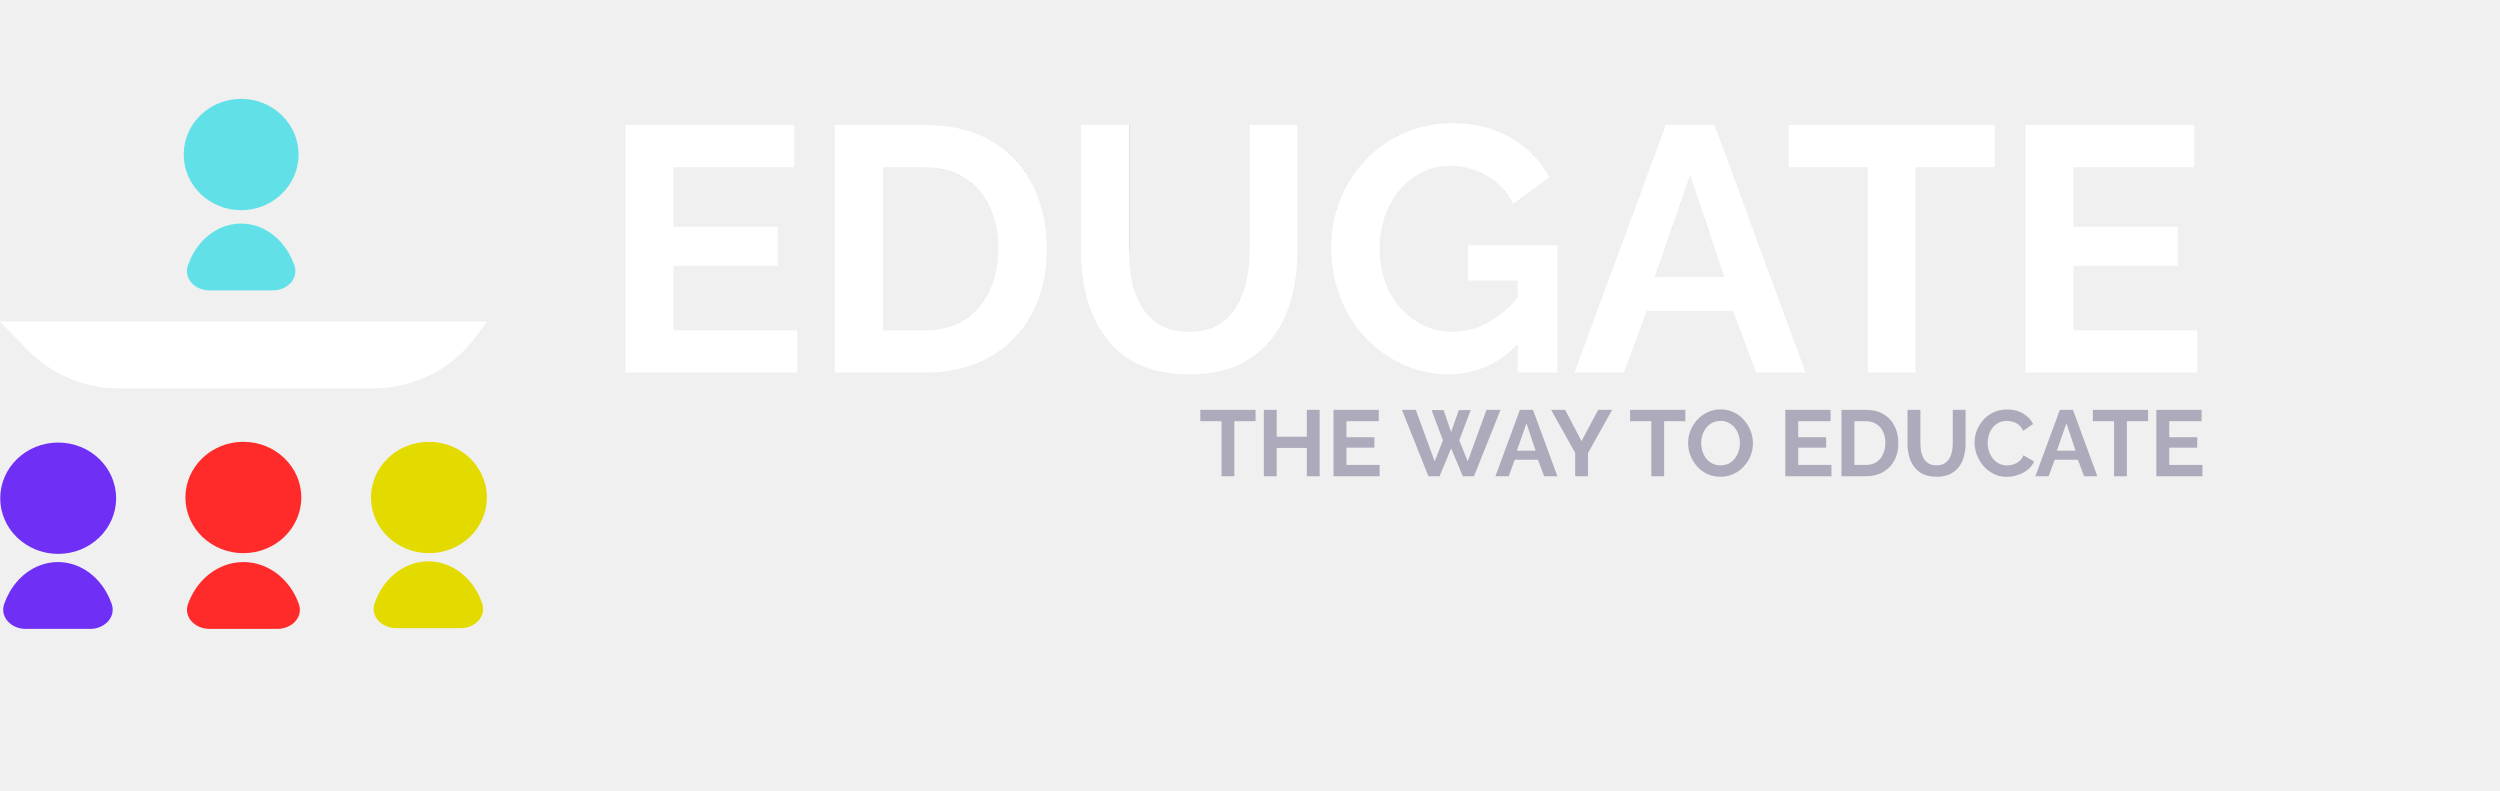
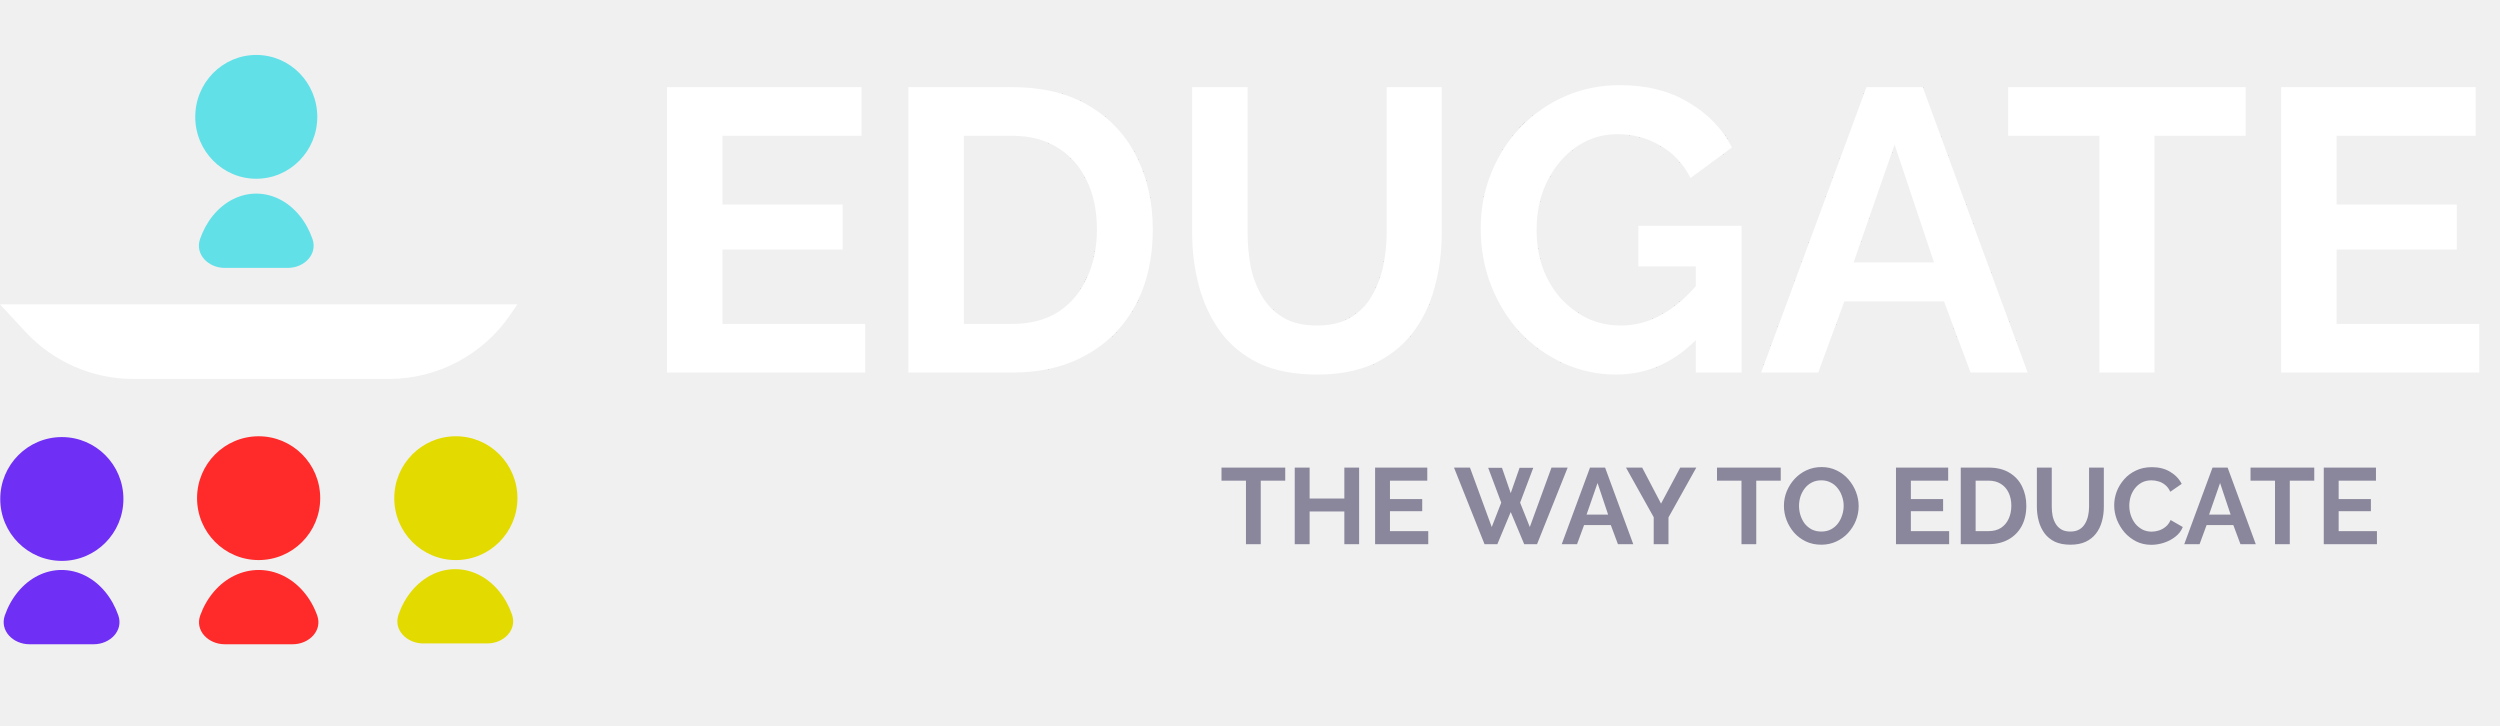
- <svg xmlns="http://www.w3.org/2000/svg" width="294" height="93" viewBox="0 0 294 93" fill="none">
+ <svg xmlns="http://www.w3.org/2000/svg" width="255" height="74" viewBox="0 0 255 74" fill="none">
  <g id="edugate-logo">
-     <g id="EDUGATE" filter="url(#filter0_d_330_768)">
-       <path d="M93.764 38.852V43.812H73.551V14.703H93.395V19.663H79.209V26.674H91.468V31.267H79.209V38.852H93.764ZM98.175 43.812V14.703H108.753C111.923 14.703 114.575 15.358 116.707 16.671C118.839 17.955 120.438 19.704 121.504 21.919C122.57 24.105 123.103 26.538 123.103 29.216C123.103 32.169 122.515 34.738 121.34 36.925C120.164 39.111 118.497 40.806 116.338 42.008C114.206 43.211 111.677 43.812 108.753 43.812H98.175ZM117.404 29.216C117.404 27.331 117.062 25.677 116.379 24.256C115.695 22.807 114.711 21.686 113.427 20.893C112.142 20.073 110.584 19.663 108.753 19.663H103.833V38.852H108.753C110.611 38.852 112.183 38.441 113.468 37.621C114.752 36.774 115.723 35.626 116.379 34.178C117.062 32.702 117.404 31.048 117.404 29.216ZM139.864 44.017C137.541 44.017 135.559 43.635 133.919 42.87C132.307 42.077 130.995 40.997 129.983 39.63C128.999 38.264 128.275 36.719 127.81 34.998C127.346 33.248 127.113 31.43 127.113 29.544V14.703H132.771V29.544C132.771 30.747 132.881 31.922 133.099 33.071C133.345 34.191 133.742 35.203 134.288 36.105C134.835 37.007 135.559 37.717 136.461 38.236C137.363 38.756 138.484 39.016 139.823 39.016C141.19 39.016 142.324 38.756 143.226 38.236C144.156 37.69 144.88 36.965 145.399 36.063C145.946 35.161 146.342 34.15 146.588 33.029C146.834 31.881 146.957 30.72 146.957 29.544V14.703H152.574V29.544C152.574 31.54 152.328 33.412 151.836 35.161C151.372 36.911 150.62 38.455 149.581 39.794C148.57 41.106 147.258 42.145 145.645 42.91C144.033 43.648 142.106 44.017 139.864 44.017ZM170.368 44.017C168.482 44.017 166.692 43.635 164.997 42.87C163.33 42.104 161.854 41.052 160.569 39.712C159.312 38.346 158.328 36.761 157.617 34.956C156.907 33.153 156.551 31.198 156.551 29.093C156.551 27.098 156.907 25.226 157.617 23.477C158.328 21.7 159.326 20.142 160.61 18.802C161.895 17.463 163.398 16.411 165.12 15.646C166.842 14.88 168.715 14.498 170.737 14.498C173.471 14.498 175.808 15.085 177.748 16.261C179.716 17.409 181.192 18.939 182.176 20.852L177.953 23.968C177.215 22.52 176.177 21.413 174.837 20.648C173.525 19.882 172.09 19.5 170.532 19.5C169.302 19.5 168.182 19.759 167.17 20.279C166.159 20.798 165.284 21.509 164.546 22.41C163.808 23.312 163.234 24.351 162.824 25.526C162.442 26.702 162.25 27.945 162.25 29.258C162.25 30.651 162.455 31.936 162.865 33.111C163.303 34.287 163.904 35.312 164.669 36.187C165.462 37.061 166.378 37.758 167.416 38.278C168.455 38.77 169.603 39.016 170.86 39.016C172.336 39.016 173.744 38.633 175.083 37.867C176.45 37.102 177.721 35.981 178.896 34.505V40.081C176.464 42.706 173.621 44.017 170.368 44.017ZM178.486 32.989H172.623V28.848H183.16V43.812H178.486V32.989ZM195.895 14.703H201.635L212.336 43.812H206.514L203.808 36.556H193.64L190.975 43.812H185.153L195.895 14.703ZM202.783 32.578L198.765 20.566L194.583 32.578H202.783ZM234.577 19.663H225.27V43.812H219.653V19.663H210.346V14.703H234.577V19.663ZM258.404 38.852V43.812H238.191V14.703H258.035V19.663H243.849V26.674H256.108V31.267H243.849V38.852H258.404Z" fill="white" />
+     <g id="EDUGATE" filter="url(#filter0_d_718_956)">
+       <path d="M88.247 33.039V38H68.034V8.89H87.878V13.851H73.692V20.862H85.951V25.454H73.692V33.039H88.247ZM92.658 38V8.89H103.236C106.407 8.89 109.058 9.546 111.19 10.858C113.322 12.143 114.921 13.892 115.987 16.106C117.053 18.293 117.586 20.725 117.586 23.404C117.586 26.356 116.998 28.925 115.823 31.112C114.648 33.299 112.98 34.993 110.821 36.196C108.689 37.399 106.161 38 103.236 38H92.658ZM111.887 23.404C111.887 21.518 111.545 19.864 110.862 18.443C110.179 16.994 109.195 15.874 107.91 15.081C106.625 14.261 105.067 13.851 103.236 13.851H98.316V33.039H103.236C105.095 33.039 106.666 32.629 107.951 31.809C109.236 30.962 110.206 29.814 110.862 28.365C111.545 26.889 111.887 25.235 111.887 23.404ZM134.348 38.205C132.024 38.205 130.043 37.822 128.403 37.057C126.79 36.264 125.478 35.185 124.467 33.818C123.483 32.451 122.758 30.907 122.294 29.185C121.829 27.436 121.597 25.618 121.597 23.732V8.89H127.255V23.732C127.255 24.935 127.364 26.11 127.583 27.258C127.829 28.379 128.225 29.39 128.772 30.292C129.318 31.194 130.043 31.905 130.945 32.424C131.847 32.943 132.967 33.203 134.307 33.203C135.673 33.203 136.808 32.943 137.71 32.424C138.639 31.877 139.363 31.153 139.883 30.251C140.429 29.349 140.826 28.338 141.072 27.217C141.318 26.069 141.441 24.907 141.441 23.732V8.89H147.058V23.732C147.058 25.727 146.812 27.6 146.32 29.349C145.855 31.098 145.103 32.643 144.065 33.982C143.053 35.294 141.741 36.333 140.129 37.098C138.516 37.836 136.589 38.205 134.348 38.205ZM164.852 38.205C162.966 38.205 161.175 37.822 159.481 37.057C157.813 36.292 156.337 35.239 155.053 33.9C153.795 32.533 152.811 30.948 152.101 29.144C151.39 27.34 151.035 25.386 151.035 23.281C151.035 21.286 151.39 19.413 152.101 17.664C152.811 15.887 153.809 14.329 155.094 12.99C156.378 11.651 157.882 10.598 159.604 9.833C161.326 9.068 163.198 8.685 165.221 8.685C167.954 8.685 170.291 9.273 172.232 10.448C174.2 11.596 175.676 13.127 176.66 15.04L172.437 18.156C171.699 16.707 170.66 15.6 169.321 14.835C168.009 14.07 166.574 13.687 165.016 13.687C163.786 13.687 162.665 13.947 161.654 14.466C160.642 14.985 159.768 15.696 159.03 16.598C158.292 17.5 157.718 18.539 157.308 19.714C156.925 20.889 156.734 22.133 156.734 23.445C156.734 24.839 156.939 26.124 157.349 27.299C157.786 28.474 158.387 29.499 159.153 30.374C159.945 31.249 160.861 31.946 161.9 32.465C162.938 32.957 164.086 33.203 165.344 33.203C166.82 33.203 168.227 32.82 169.567 32.055C170.933 31.29 172.204 30.169 173.38 28.693V34.269C170.947 36.893 168.104 38.205 164.852 38.205ZM172.97 27.176H167.107V23.035H177.644V38H172.97V27.176ZM190.379 8.89H196.119L206.82 38H200.998L198.292 30.743H188.124L185.459 38H179.637L190.379 8.89ZM197.267 26.766L193.249 14.753L189.067 26.766H197.267ZM229.061 13.851H219.754V38H214.137V13.851H204.83V8.89H229.061V13.851ZM252.888 33.039V38H232.675V8.89H252.519V13.851H238.333V20.862H250.592V25.454H238.333V33.039H252.888Z" fill="white" />
    </g>
-     <path id="THE WAY TO EDUCATE" d="M147.655 49.532H145.158V56.011H143.651V49.532H141.154V48.2H147.655V49.532ZM155.192 48.2V56.011H153.685V52.678H150.143V56.011H148.625V48.2H150.143V51.358H153.685V48.2H155.192ZM162.244 54.679V56.011H156.821V48.2H162.145V49.532H158.339V51.413H161.628V52.645H158.339V54.679H162.244ZM168.356 48.222H169.764L170.655 50.807L171.557 48.222H172.954L171.612 51.776L172.602 54.261L174.813 48.2H176.463L173.339 56.011H172.03L170.655 52.733L169.291 56.011H167.982L164.869 48.2H166.497L168.719 54.261L169.687 51.776L168.356 48.222ZM178.742 48.2H180.282L183.153 56.011H181.591L180.865 54.063H178.137L177.422 56.011H175.86L178.742 48.2ZM180.59 52.996L179.512 49.773L178.39 52.996H180.59ZM184.062 48.2L185.987 51.874L187.945 48.2H189.584L186.746 53.282V56.011H185.239V53.261L182.412 48.2H184.062ZM198.197 49.532H195.7V56.011H194.193V49.532H191.696V48.2H198.197V49.532ZM202.328 56.066C201.756 56.066 201.235 55.956 200.766 55.736C200.304 55.516 199.904 55.218 199.567 54.844C199.237 54.463 198.98 54.038 198.797 53.569C198.613 53.092 198.522 52.604 198.522 52.105C198.522 51.585 198.617 51.09 198.808 50.62C199.006 50.144 199.273 49.722 199.611 49.355C199.955 48.981 200.359 48.688 200.821 48.475C201.29 48.255 201.803 48.145 202.361 48.145C202.925 48.145 203.439 48.259 203.901 48.486C204.37 48.714 204.77 49.018 205.1 49.4C205.43 49.781 205.686 50.206 205.87 50.675C206.053 51.145 206.145 51.629 206.145 52.127C206.145 52.641 206.049 53.136 205.859 53.612C205.668 54.082 205.4 54.504 205.056 54.877C204.718 55.244 204.315 55.534 203.846 55.746C203.384 55.959 202.878 56.066 202.328 56.066ZM200.062 52.105C200.062 52.443 200.113 52.769 200.216 53.084C200.318 53.4 200.465 53.682 200.656 53.931C200.854 54.173 201.092 54.368 201.371 54.514C201.657 54.654 201.979 54.724 202.339 54.724C202.705 54.724 203.032 54.65 203.318 54.504C203.604 54.349 203.842 54.148 204.033 53.898C204.223 53.642 204.366 53.359 204.462 53.051C204.564 52.736 204.616 52.421 204.616 52.105C204.616 51.768 204.561 51.446 204.451 51.138C204.348 50.822 204.198 50.544 204 50.301C203.809 50.052 203.571 49.858 203.285 49.718C203.006 49.572 202.691 49.498 202.339 49.498C201.965 49.498 201.635 49.575 201.349 49.73C201.07 49.876 200.835 50.074 200.645 50.324C200.454 50.573 200.307 50.852 200.205 51.16C200.109 51.468 200.062 51.783 200.062 52.105ZM215.375 54.679V56.011H209.952V48.2H215.276V49.532H211.47V51.413H214.759V52.645H211.47V54.679H215.375ZM216.558 56.011V48.2H219.396C220.247 48.2 220.958 48.377 221.53 48.728C222.102 49.073 222.531 49.542 222.817 50.136C223.103 50.723 223.246 51.376 223.246 52.094C223.246 52.886 223.088 53.576 222.773 54.163C222.458 54.749 222.01 55.204 221.431 55.526C220.859 55.849 220.181 56.011 219.396 56.011H216.558ZM221.717 52.094C221.717 51.589 221.625 51.145 221.442 50.764C221.259 50.375 220.995 50.074 220.65 49.861C220.305 49.642 219.887 49.532 219.396 49.532H218.076V54.679H219.396C219.895 54.679 220.316 54.569 220.661 54.349C221.006 54.122 221.266 53.814 221.442 53.425C221.625 53.029 221.717 52.586 221.717 52.094ZM227.743 56.066C227.12 56.066 226.588 55.963 226.148 55.758C225.715 55.545 225.363 55.255 225.092 54.889C224.828 54.522 224.634 54.108 224.509 53.645C224.384 53.176 224.322 52.688 224.322 52.182V48.2H225.84V52.182C225.84 52.505 225.869 52.821 225.928 53.129C225.994 53.429 226.1 53.7 226.247 53.943C226.394 54.184 226.588 54.375 226.83 54.514C227.072 54.654 227.373 54.724 227.732 54.724C228.099 54.724 228.403 54.654 228.645 54.514C228.894 54.368 229.089 54.173 229.228 53.931C229.375 53.69 229.481 53.418 229.547 53.117C229.613 52.809 229.646 52.498 229.646 52.182V48.2H231.153V52.182C231.153 52.718 231.087 53.22 230.955 53.69C230.83 54.159 230.629 54.573 230.35 54.932C230.079 55.285 229.727 55.563 229.294 55.769C228.861 55.967 228.344 56.066 227.743 56.066ZM232.209 52.05C232.209 51.574 232.293 51.108 232.462 50.654C232.638 50.191 232.891 49.773 233.221 49.4C233.551 49.018 233.954 48.718 234.431 48.498C234.908 48.27 235.45 48.157 236.059 48.157C236.778 48.157 237.397 48.314 237.918 48.63C238.446 48.945 238.838 49.355 239.095 49.861L237.929 50.664C237.797 50.371 237.625 50.14 237.412 49.971C237.199 49.795 236.972 49.675 236.73 49.608C236.488 49.535 236.25 49.498 236.015 49.498C235.634 49.498 235.3 49.575 235.014 49.73C234.735 49.883 234.501 50.085 234.31 50.334C234.119 50.584 233.976 50.862 233.881 51.17C233.793 51.478 233.749 51.786 233.749 52.094C233.749 52.439 233.804 52.773 233.914 53.096C234.024 53.411 234.178 53.693 234.376 53.943C234.581 54.184 234.823 54.379 235.102 54.526C235.388 54.665 235.7 54.734 236.037 54.734C236.279 54.734 236.525 54.694 236.774 54.614C237.023 54.533 237.254 54.404 237.467 54.228C237.68 54.053 237.845 53.825 237.962 53.547L239.205 54.261C239.051 54.65 238.798 54.98 238.446 55.252C238.101 55.523 237.713 55.728 237.28 55.867C236.847 56.007 236.418 56.077 235.993 56.077C235.436 56.077 234.926 55.963 234.464 55.736C234.002 55.501 233.602 55.193 233.265 54.812C232.935 54.423 232.675 53.99 232.484 53.514C232.301 53.029 232.209 52.542 232.209 52.05ZM242.239 48.2H243.779L246.65 56.011H245.088L244.362 54.063H241.634L240.919 56.011H239.357L242.239 48.2ZM244.087 52.996L243.009 49.773L241.887 52.996H244.087ZM252.617 49.532H250.12V56.011H248.613V49.532H246.116V48.2H252.617V49.532ZM259.009 54.679V56.011H253.586V48.2H258.91V49.532H255.104V51.413H258.393V52.645H255.104V54.679H259.009Z" fill="#ADABBB" />
+     <path id="THE WAY TO EDUCATE" d="M131.093 49.026H128.596V55.505H127.089V49.026H124.592V47.695H131.093V49.026ZM138.63 47.695V55.505H137.123V52.172H133.581V55.505H132.063V47.695H133.581V50.852H137.123V47.695H138.63ZM145.682 54.174V55.505H140.259V47.695H145.583V49.026H141.777V50.907H145.066V52.139H141.777V54.174H145.682ZM151.795 47.717H153.203L154.094 50.302L154.996 47.717H156.393L155.051 51.27L156.041 53.756L158.252 47.695H159.902L156.778 55.505H155.469L154.094 52.227L152.73 55.505H151.421L148.308 47.695H149.936L152.158 53.756L153.126 51.27L151.795 47.717ZM162.18 47.695H163.72L166.591 55.505H165.029L164.303 53.558H161.575L160.86 55.505H159.298L162.18 47.695ZM164.028 52.491L162.95 49.268L161.828 52.491H164.028ZM167.501 47.695L169.426 51.369L171.384 47.695H173.023L170.185 52.777V55.505H168.678V52.755L165.851 47.695H167.501ZM181.635 49.026H179.138V55.505H177.631V49.026H175.134V47.695H181.635V49.026ZM185.766 55.56C185.194 55.56 184.673 55.45 184.204 55.23C183.742 55.01 183.342 54.713 183.005 54.339C182.675 53.957 182.418 53.532 182.235 53.063C182.052 52.586 181.96 52.098 181.96 51.6C181.96 51.079 182.055 50.584 182.246 50.115C182.444 49.638 182.712 49.216 183.049 48.85C183.394 48.476 183.797 48.182 184.259 47.97C184.728 47.75 185.242 47.64 185.799 47.64C186.364 47.64 186.877 47.753 187.339 47.981C187.808 48.208 188.208 48.512 188.538 48.894C188.868 49.275 189.125 49.7 189.308 50.17C189.491 50.639 189.583 51.123 189.583 51.622C189.583 52.135 189.488 52.63 189.297 53.107C189.106 53.576 188.839 53.998 188.494 54.372C188.157 54.738 187.753 55.028 187.284 55.241C186.822 55.453 186.316 55.56 185.766 55.56ZM183.5 51.6C183.5 51.937 183.551 52.263 183.654 52.579C183.757 52.894 183.903 53.176 184.094 53.426C184.292 53.668 184.53 53.862 184.809 54.009C185.095 54.148 185.418 54.218 185.777 54.218C186.144 54.218 186.47 54.144 186.756 53.998C187.042 53.844 187.28 53.642 187.471 53.393C187.662 53.136 187.805 52.854 187.9 52.546C188.003 52.23 188.054 51.915 188.054 51.6C188.054 51.262 187.999 50.94 187.889 50.632C187.786 50.316 187.636 50.038 187.438 49.796C187.247 49.546 187.009 49.352 186.723 49.213C186.444 49.066 186.129 48.993 185.777 48.993C185.403 48.993 185.073 49.07 184.787 49.224C184.508 49.37 184.274 49.568 184.083 49.818C183.892 50.067 183.746 50.346 183.643 50.654C183.548 50.962 183.5 51.277 183.5 51.6ZM198.813 54.174V55.505H193.39V47.695H198.714V49.026H194.908V50.907H198.197V52.139H194.908V54.174H198.813ZM199.997 55.505V47.695H202.835C203.685 47.695 204.397 47.871 204.969 48.223C205.541 48.567 205.97 49.037 206.256 49.631C206.542 50.217 206.685 50.87 206.685 51.589C206.685 52.381 206.527 53.07 206.212 53.657C205.896 54.243 205.449 54.698 204.87 55.021C204.298 55.343 203.619 55.505 202.835 55.505H199.997ZM205.156 51.589C205.156 51.083 205.064 50.639 204.881 50.258C204.697 49.869 204.433 49.568 204.089 49.356C203.744 49.136 203.326 49.026 202.835 49.026H201.515V54.174H202.835C203.333 54.174 203.755 54.064 204.1 53.844C204.444 53.616 204.705 53.308 204.881 52.92C205.064 52.524 205.156 52.08 205.156 51.589ZM211.182 55.56C210.558 55.56 210.027 55.457 209.587 55.252C209.154 55.039 208.802 54.749 208.531 54.383C208.267 54.016 208.072 53.602 207.948 53.14C207.823 52.67 207.761 52.183 207.761 51.677V47.695H209.279V51.677C209.279 51.999 209.308 52.315 209.367 52.623C209.433 52.923 209.539 53.195 209.686 53.437C209.832 53.679 210.027 53.869 210.269 54.009C210.511 54.148 210.811 54.218 211.171 54.218C211.537 54.218 211.842 54.148 212.084 54.009C212.333 53.862 212.527 53.668 212.667 53.426C212.813 53.184 212.92 52.912 212.986 52.612C213.052 52.304 213.085 51.992 213.085 51.677V47.695H214.592V51.677C214.592 52.212 214.526 52.714 214.394 53.184C214.269 53.653 214.067 54.067 213.789 54.427C213.517 54.779 213.165 55.057 212.733 55.263C212.3 55.461 211.783 55.56 211.182 55.56ZM215.648 51.545C215.648 51.068 215.732 50.602 215.901 50.148C216.077 49.686 216.33 49.268 216.66 48.894C216.99 48.512 217.393 48.212 217.87 47.992C218.346 47.764 218.889 47.651 219.498 47.651C220.216 47.651 220.836 47.808 221.357 48.124C221.885 48.439 222.277 48.85 222.534 49.356L221.368 50.159C221.236 49.865 221.063 49.634 220.851 49.466C220.638 49.29 220.411 49.169 220.169 49.103C219.927 49.029 219.688 48.993 219.454 48.993C219.072 48.993 218.739 49.07 218.453 49.224C218.174 49.378 217.939 49.579 217.749 49.829C217.558 50.078 217.415 50.357 217.32 50.665C217.232 50.973 217.188 51.281 217.188 51.589C217.188 51.933 217.243 52.267 217.353 52.59C217.463 52.905 217.617 53.187 217.815 53.437C218.02 53.679 218.262 53.873 218.541 54.02C218.827 54.159 219.138 54.229 219.476 54.229C219.718 54.229 219.963 54.188 220.213 54.108C220.462 54.027 220.693 53.899 220.906 53.723C221.118 53.547 221.283 53.319 221.401 53.041L222.644 53.756C222.49 54.144 222.237 54.474 221.885 54.746C221.54 55.017 221.151 55.222 220.719 55.362C220.286 55.501 219.857 55.571 219.432 55.571C218.874 55.571 218.365 55.457 217.903 55.23C217.441 54.995 217.041 54.687 216.704 54.306C216.374 53.917 216.113 53.484 215.923 53.008C215.739 52.524 215.648 52.036 215.648 51.545ZM225.677 47.695H227.217L230.088 55.505H228.526L227.8 53.558H225.072L224.357 55.505H222.795L225.677 47.695ZM227.525 52.491L226.447 49.268L225.325 52.491H227.525ZM236.055 49.026H233.558V55.505H232.051V49.026H229.554V47.695H236.055V49.026ZM242.448 54.174V55.505H237.025V47.695H242.349V49.026H238.543V50.907H241.832V52.139H238.543V54.174H242.448Z" fill="#8A879C" />
    <g id="Edugate">
      <g id="Teacher">
-         <ellipse id="Ellipse 7" cx="28.358" cy="18.172" rx="6.752" ry="6.547" fill="#61E0E8" />
-         <path id="Ellipse 8" d="M32.11 34.148C33.767 34.148 35.161 32.768 34.618 31.203C34.281 30.235 33.779 29.345 33.132 28.592C31.866 27.119 30.149 26.291 28.358 26.291C26.567 26.291 24.85 27.119 23.584 28.592C22.937 29.345 22.435 30.235 22.098 31.203C21.555 32.768 22.949 34.148 24.606 34.148L28.358 34.148H32.11Z" fill="#61E0E8" />
+         <ellipse id="Ellipse 7" cx="26.139" cy="11.919" rx="6.224" ry="6.314" fill="#61E0E8" />
+         <path id="Ellipse 8" d="M29.363 27.325C31.02 27.325 32.416 25.945 31.873 24.379C31.564 23.487 31.114 22.666 30.54 21.968C29.373 20.547 27.79 19.748 26.139 19.748C24.489 19.748 22.906 20.547 21.738 21.968C21.165 22.666 20.715 23.487 20.405 24.379C19.863 25.945 21.259 27.325 22.916 27.325L26.139 27.325H29.363Z" fill="#61E0E8" />
      </g>
      <g id="Students">
        <g id="Student3">
-           <ellipse id="Ellipse 11" cx="50.443" cy="58.505" rx="6.814" ry="6.547" fill="#E3DA00" />
-           <path id="Ellipse 12" d="M54.193 73.87C55.849 73.87 57.244 72.489 56.696 70.925C56.357 69.957 55.85 69.067 55.197 68.314C53.919 66.841 52.186 66.013 50.379 66.013C48.571 66.013 46.838 66.841 45.56 68.314C44.907 69.067 44.401 69.957 44.061 70.925C43.513 72.489 44.908 73.87 46.565 73.87L50.379 73.87H54.193Z" fill="#E3DA00" />
+           <ellipse id="Ellipse 11" cx="46.497" cy="50.813" rx="6.281" ry="6.314" fill="#E3DA00" />
+           <path id="Ellipse 12" d="M49.718 65.63C51.375 65.63 52.771 64.249 52.224 62.685C51.912 61.792 51.458 60.971 50.879 60.273C49.701 58.852 48.103 58.054 46.437 58.054C44.771 58.054 43.174 58.852 41.996 60.273C41.417 60.971 40.962 61.792 40.65 62.685C40.103 64.249 41.499 65.63 43.156 65.63L46.437 65.63H49.718Z" fill="#E3DA00" />
        </g>
        <g id="Student1">
-           <ellipse id="Ellipse 9" cx="6.842" cy="58.591" rx="6.814" ry="6.547" fill="#6F2FF5" />
-           <path id="Ellipse 10" d="M10.628 73.956C12.285 73.956 13.68 72.576 13.132 71.012C12.792 70.043 12.285 69.153 11.632 68.401C10.354 66.927 8.621 66.099 6.814 66.099C5.007 66.099 3.274 66.927 1.996 68.401C1.343 69.153 0.836 70.043 0.497 71.012C-0.052 72.576 1.343 73.956 3 73.956L6.814 73.956H10.628Z" fill="#6F2FF5" />
+           <ellipse id="Ellipse 9" cx="6.307" cy="50.896" rx="6.281" ry="6.314" fill="#6F2FF5" />
+           <path id="Ellipse 10" d="M9.562 65.714C11.219 65.714 12.615 64.333 12.068 62.769C11.756 61.876 11.302 61.055 10.722 60.356C9.544 58.935 7.947 58.137 6.281 58.137C4.615 58.137 3.018 58.935 1.84 60.356C1.261 61.055 0.806 61.876 0.494 62.769C-0.053 64.333 1.343 65.714 3 65.714L6.281 65.714H9.562Z" fill="#6F2FF5" />
        </g>
        <g id="Student2">
-           <ellipse id="Ellipse 13" cx="28.619" cy="58.505" rx="6.814" ry="6.547" fill="#FF2B2B" />
-           <path id="Ellipse 13_2" d="M32.65 73.956C34.307 73.956 35.702 72.574 35.139 71.015C34.79 70.046 34.267 69.154 33.593 68.401C32.276 66.927 30.49 66.099 28.628 66.099C26.766 66.099 24.98 66.927 23.663 68.401C22.989 69.154 22.466 70.046 22.116 71.015C21.554 72.574 22.949 73.956 24.606 73.956L28.628 73.956H32.65Z" fill="#FF2B2B" />
+           <ellipse id="Ellipse 13" cx="26.381" cy="50.813" rx="6.281" ry="6.314" fill="#FF2B2B" />
+           <path id="Ellipse 13_2" d="M29.861 65.714C31.518 65.714 32.914 64.331 32.353 62.772C32.031 61.878 31.563 61.056 30.965 60.356C29.751 58.935 28.105 58.137 26.388 58.137C24.672 58.137 23.025 58.935 21.811 60.356C21.214 61.056 20.745 61.878 20.423 62.772C19.862 64.331 21.259 65.714 22.916 65.714L26.388 65.714H29.861Z" fill="#FF2B2B" />
        </g>
      </g>
-       <path id="Rectangle 12" d="M0 37.815H57.257L56.078 39.448C53.258 43.356 48.733 45.672 43.914 45.672H13.982C9.936 45.672 6.061 44.037 3.237 41.138L0 37.815Z" fill="white" />
+       <path id="Rectangle 12" d="M0 31.043H52.778L52.022 32.144C49.224 36.218 44.599 38.652 39.657 38.652H13.603C9.427 38.652 5.441 36.912 2.603 33.85L0 31.043Z" fill="white" />
    </g>
  </g>
  <defs>
-     <filter id="filter0_d_330_768" x="73.551" y="14.498" width="184.854" height="29.52" filterUnits="userSpaceOnUse" color-interpolation-filters="sRGB">
+     <filter id="filter0_d_718_956" x="68.034" y="8.685" width="184.854" height="29.52" filterUnits="userSpaceOnUse" color-interpolation-filters="sRGB">
      <feFlood flood-opacity="0" result="BackgroundImageFix" />
      <feColorMatrix in="SourceAlpha" type="matrix" values="0 0 0 0 0 0 0 0 0 0 0 0 0 0 0 0 0 0 127 0" result="hardAlpha" />
      <feOffset />
      <feComposite in2="hardAlpha" operator="out" />
      <feColorMatrix type="matrix" values="0 0 0 0 0 0 0 0 0 0 0 0 0 0 0 0 0 0 0.25 0" />
-       <feBlend mode="normal" in2="BackgroundImageFix" result="effect1_dropShadow_330_768" />
-       <feBlend mode="normal" in="SourceGraphic" in2="effect1_dropShadow_330_768" result="shape" />
+       <feBlend mode="normal" in2="BackgroundImageFix" result="effect1_dropShadow_718_956" />
+       <feBlend mode="normal" in="SourceGraphic" in2="effect1_dropShadow_718_956" result="shape" />
    </filter>
  </defs>
</svg>
